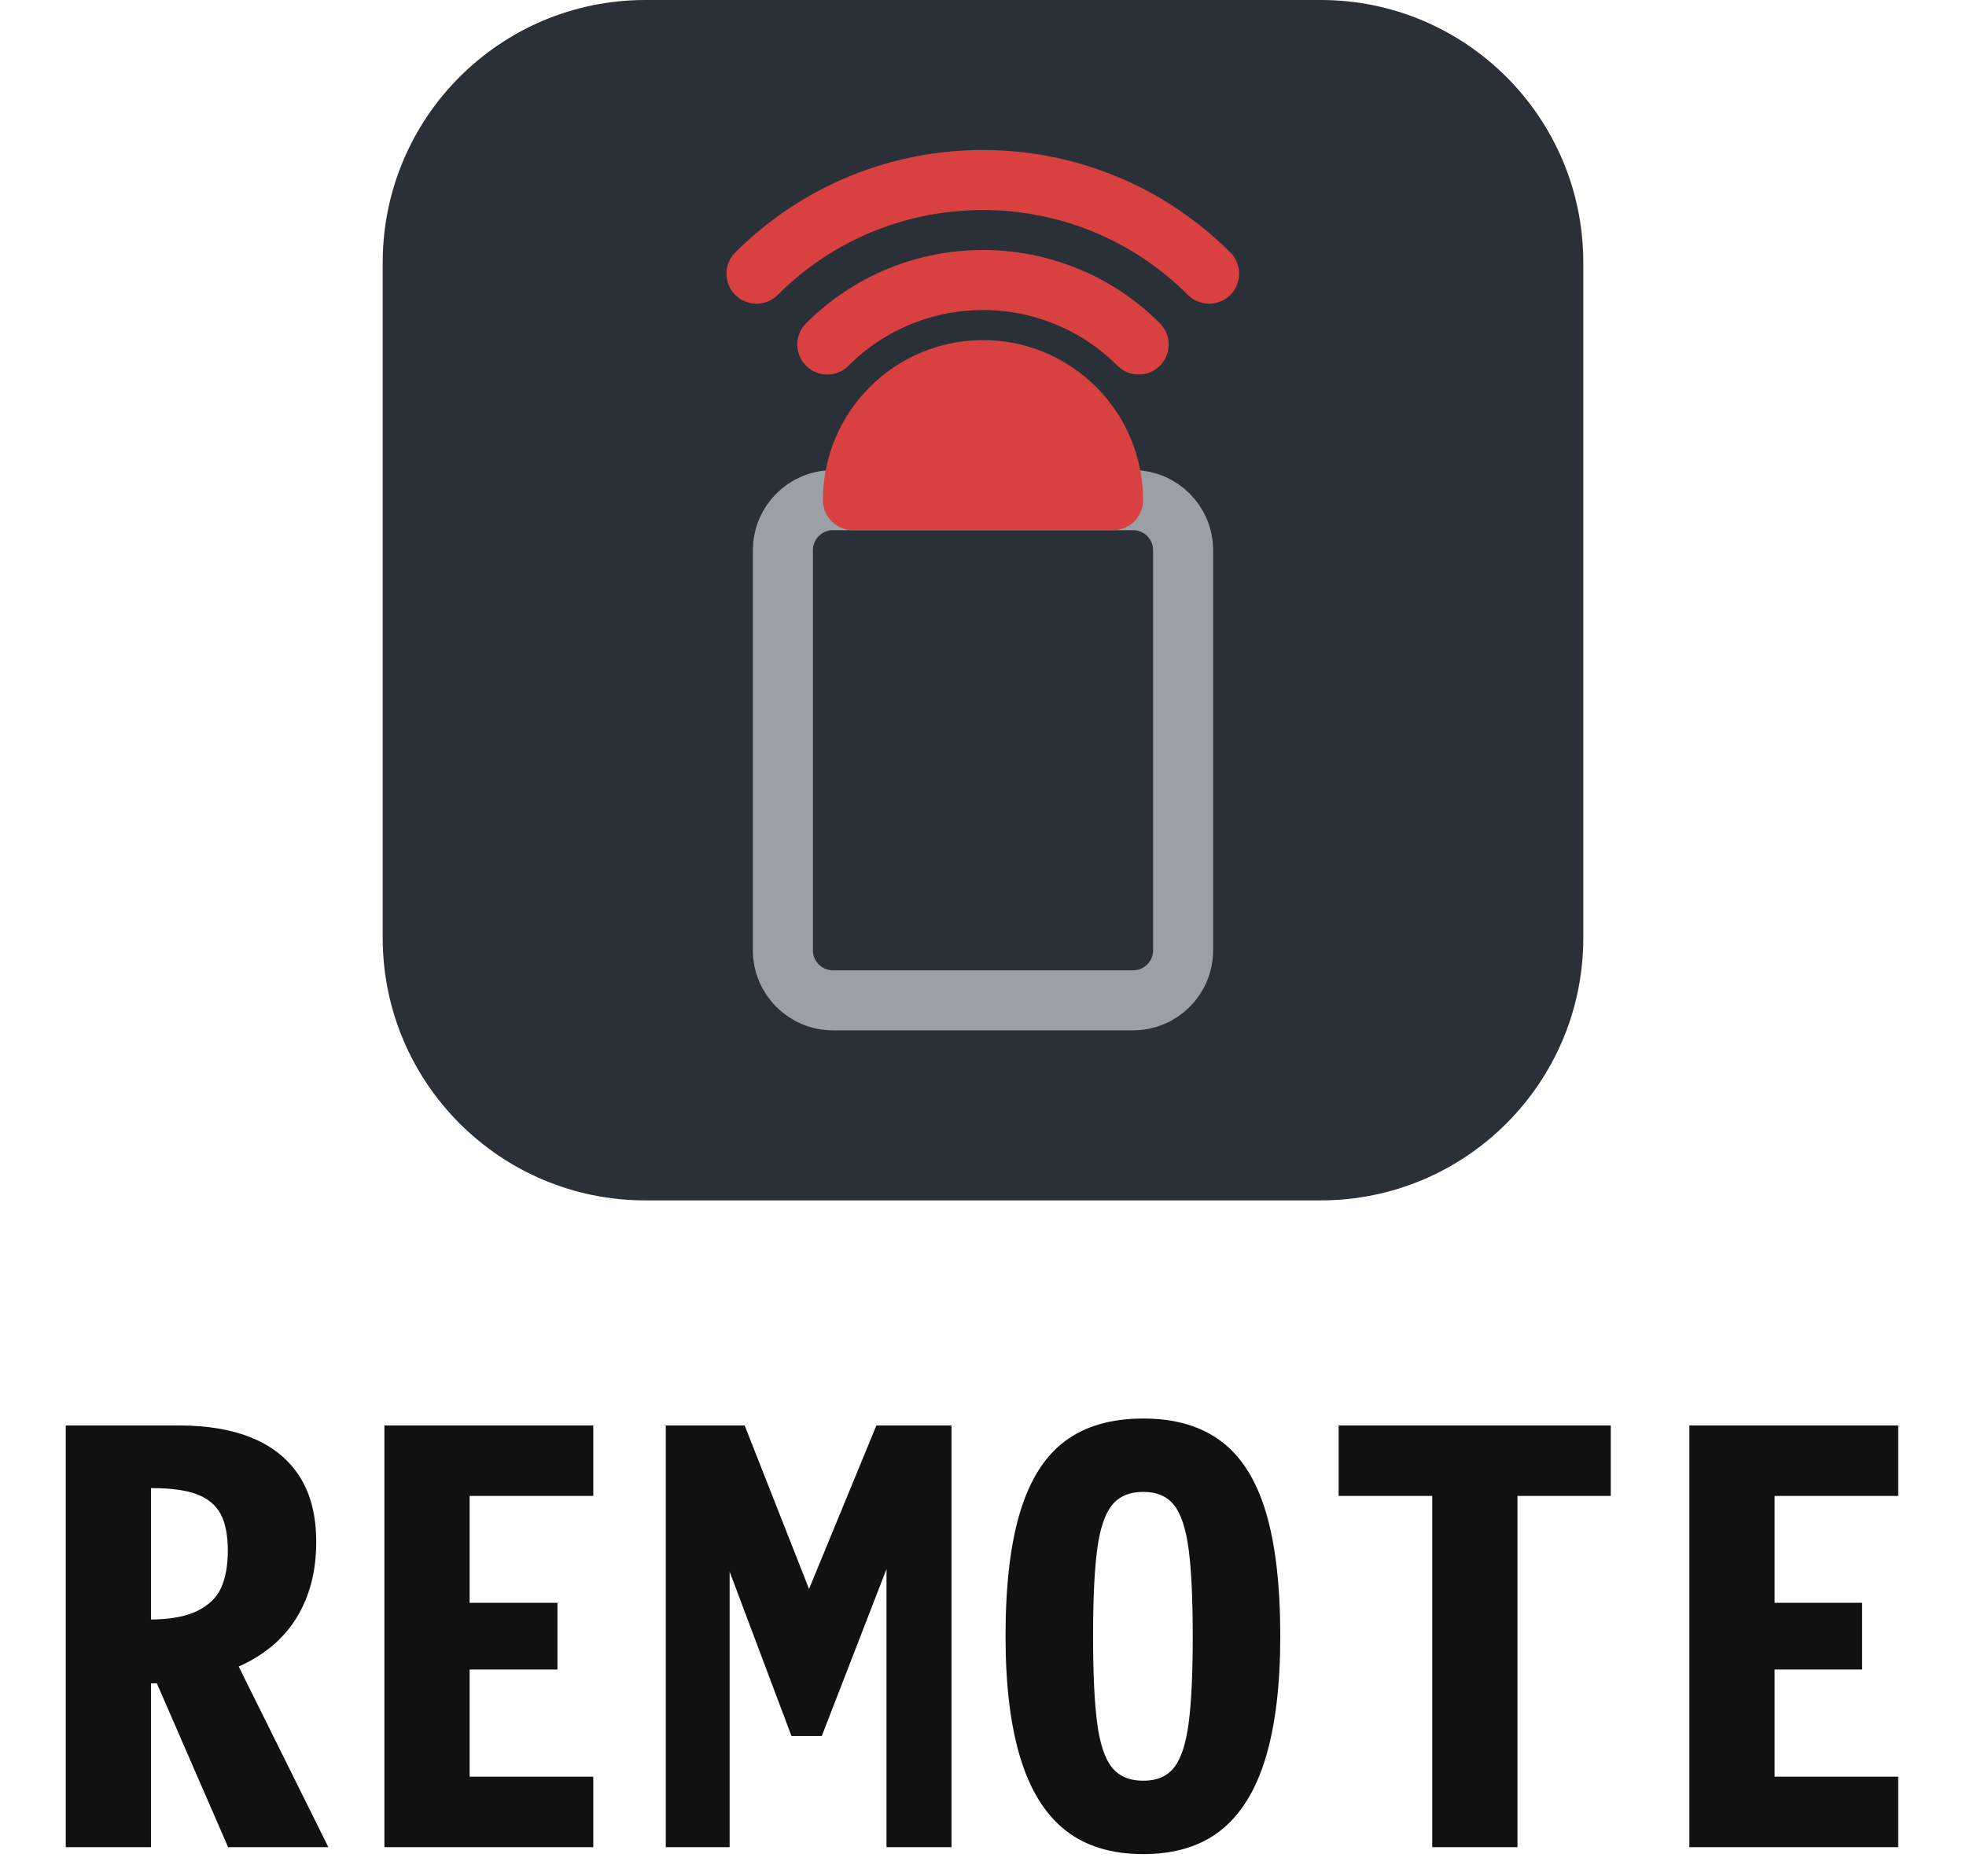
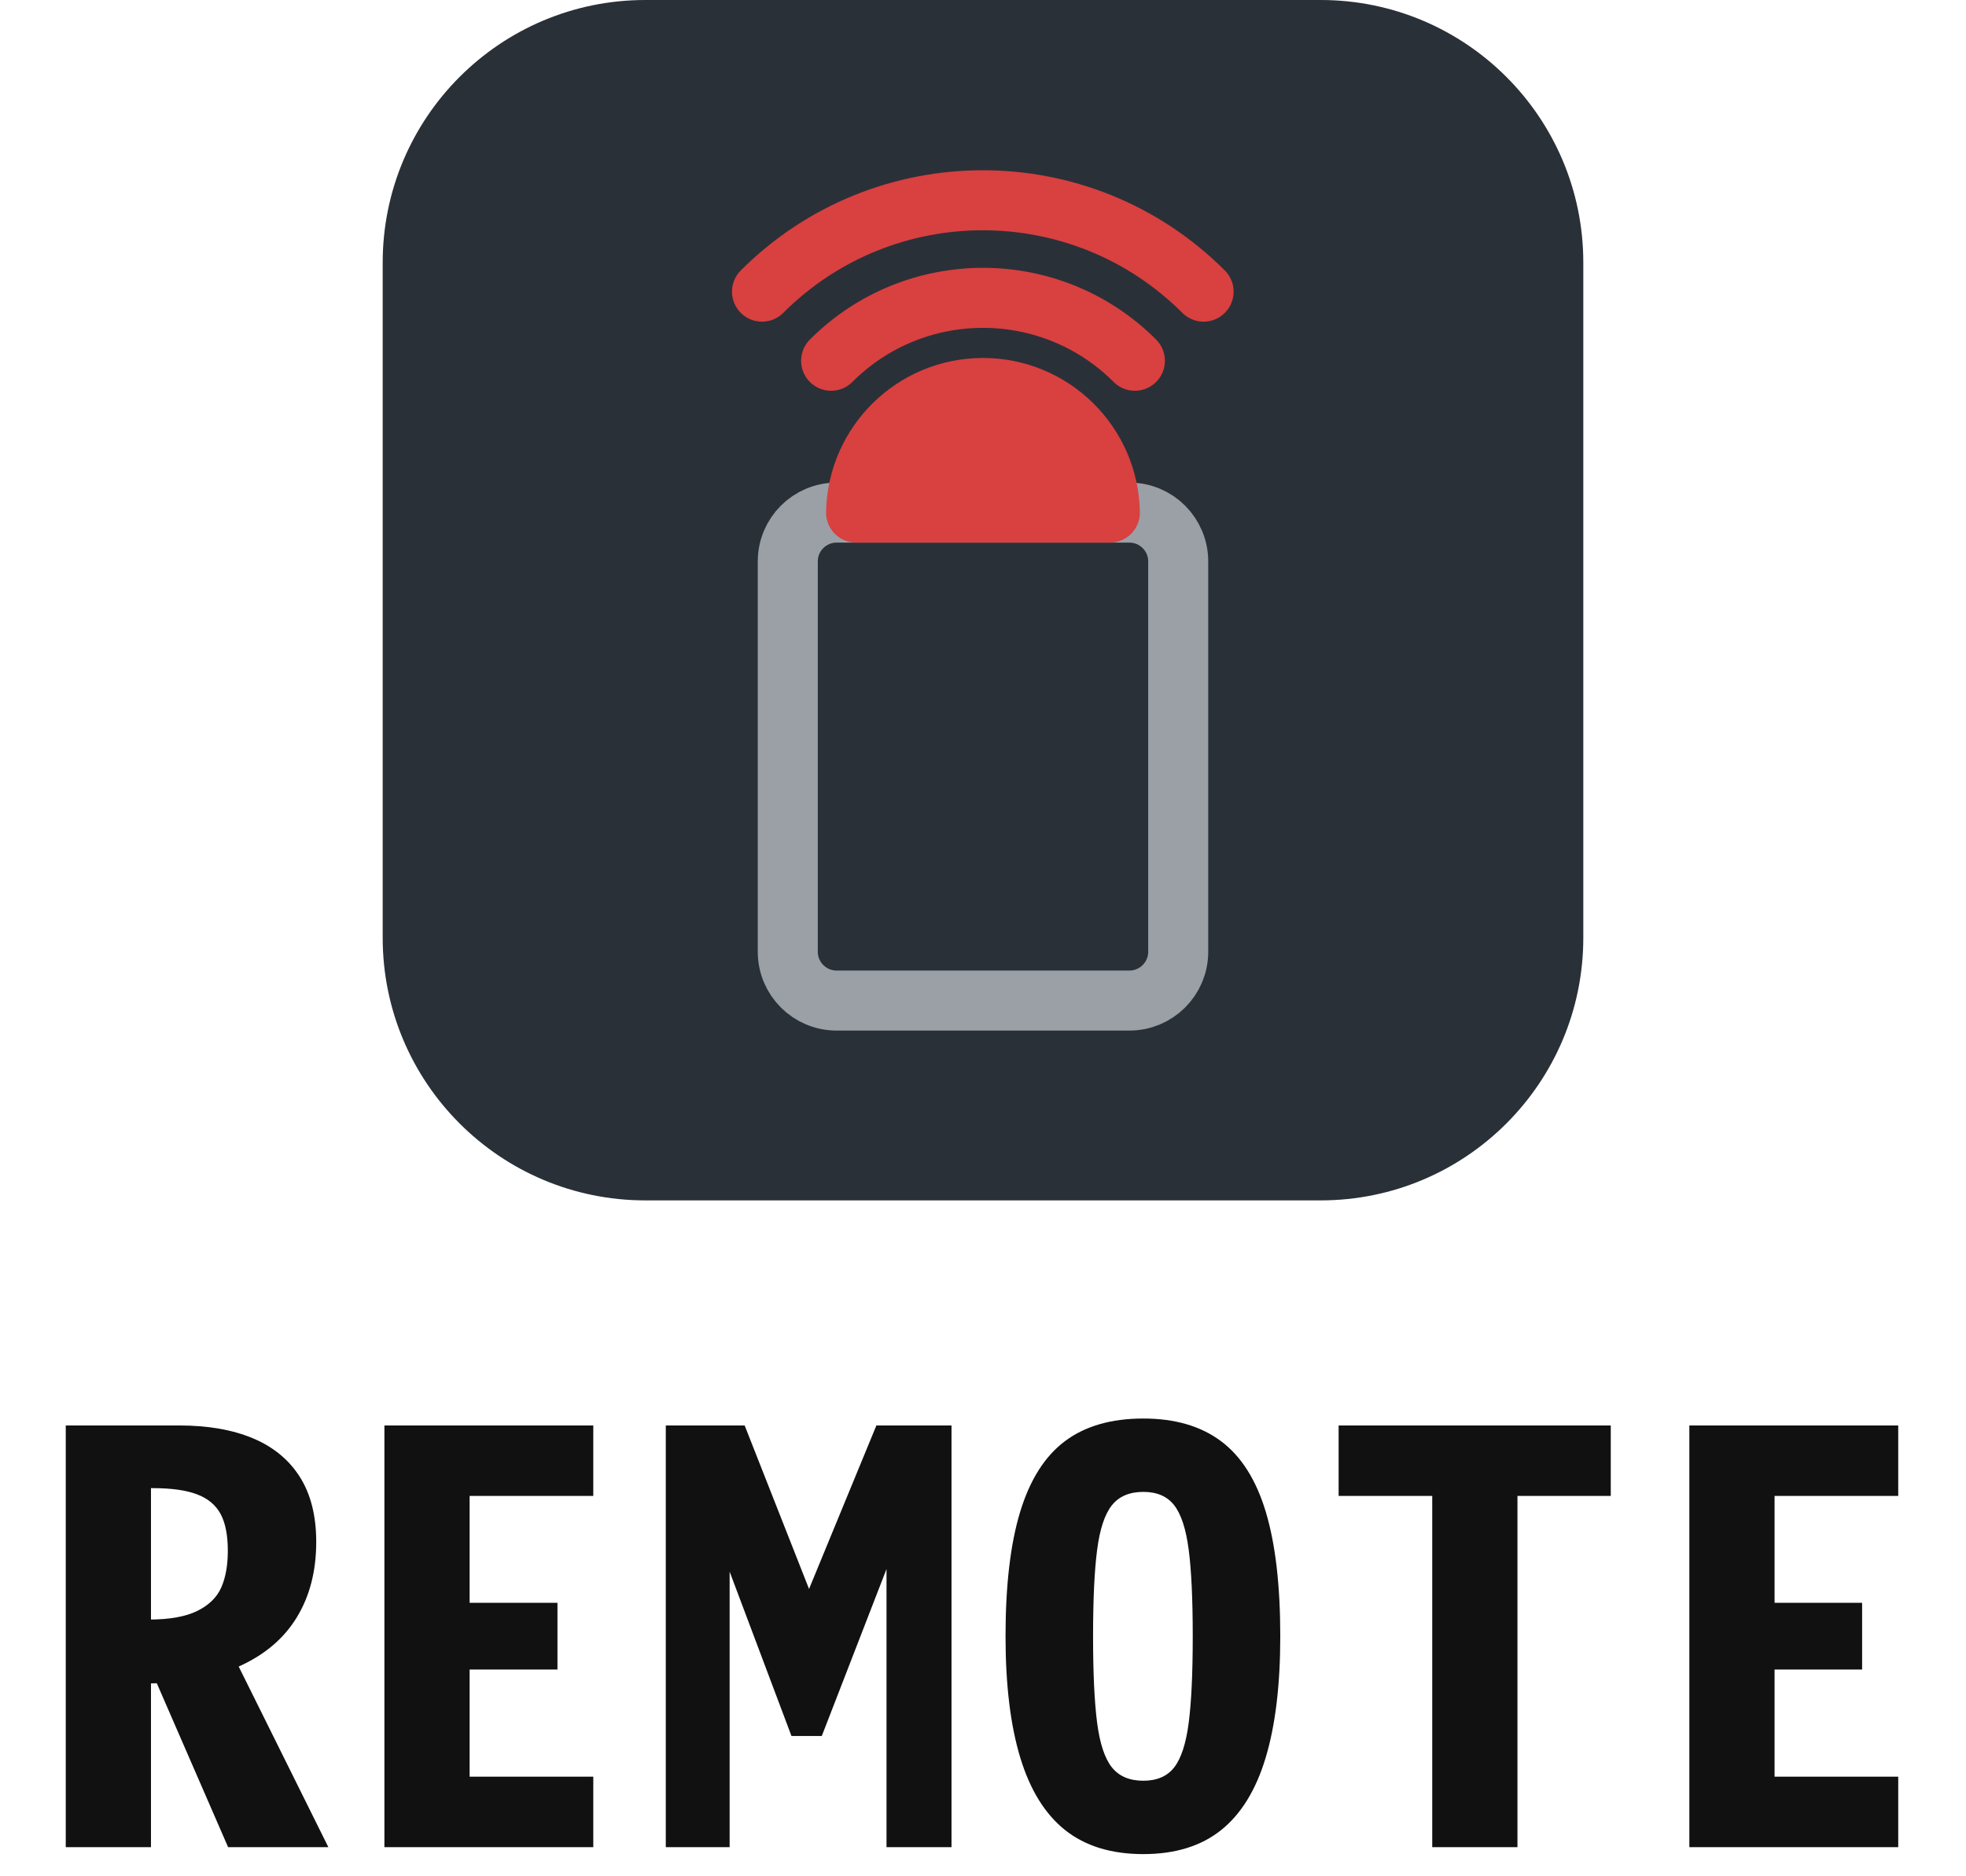
<svg xmlns="http://www.w3.org/2000/svg" width="262" height="250" viewBox="0 0 262 250">
  <rect x="51.0" width="160" height="160" rx="35" fill="#2a3038" />
  <g transform="translate(67.000 16.000) scale(5.33333)" fill="none" stroke="none" stroke-width="1.5" stroke-linecap="round" stroke-linejoin="round">
-     <path d="M8.11 5.61a5.5 5.5 0 0 1 7.78 0M6.34 3.84a8 8 0 0 1 11.31 0" fill="none" stroke="#d94040" />
-     <rect x="7" y="9.5" width="10" height="12.5" rx="1.25" fill="none" stroke="#9aa0a6" />
-     <path d="M8.75 9.5a3.25 3.25 0 0 1 6.5 0z" fill="#d94040" stroke="#d94040" />
+     <path d="M 8.205 6.016 a 5.366 5.366 0 0 1 7.59 0 M 6.478 4.289 a 7.805 7.805 0 0 1 11.034 0" fill="none" stroke="#d94040" />
+     <rect x="7.122" y="9.811" width="9.756" height="12.195" rx="1.22" fill="none" stroke="#9aa0a6" />
+     <path d="M 8.829 9.811 a 3.171 3.171 0 0 1 6.341 0 z" fill="#d94040" stroke="#d94040" />
  </g>
  <path fill="#111111" d="M43.759 246.21H30.399L19.465 221.07L30.746 219.992ZM8.763 246.21V190.0H20.12V246.21ZM30.361 206.709Q30.361 203.591 29.398 201.8Q28.436 200.01 26.261 199.182Q24.085 198.355 20.39 198.355H14.846V190.0H23.855Q29.63 190.0 33.71 191.713Q37.791 193.427 39.967 196.872Q42.142 200.318 42.142 205.516Q42.142 211.329 39.562 215.564Q36.983 219.799 31.901 222.09Q26.819 224.381 19.62 224.381H15.462V215.872H19.812Q23.97 215.872 26.299 214.717Q28.628 213.562 29.495 211.579Q30.361 209.596 30.361 206.709Z M51.228 246.21V190.0H62.585V246.21ZM79.064 246.21H56.849V236.816H79.064ZM74.29 222.532H57.811V213.639H74.29ZM56.849 199.394V190.0H79.064V199.394Z M99.237 190.0 108.439 213.37H107.168L116.793 190.0H126.803V246.21H118.141V207.749H118.68L109.517 231.388H105.474L96.581 207.749H97.235V246.21H88.727V190.0Z M152.367 247.134Q145.976 247.134 141.953 243.939Q137.93 240.743 135.966 234.275Q134.003 227.807 134.003 218.105Q134.003 207.941 135.947 201.531Q137.891 195.12 141.915 192.098Q145.938 189.076 152.367 189.076Q158.681 189.076 162.724 192.098Q166.766 195.12 168.691 201.531Q170.616 207.941 170.616 218.105Q170.616 227.807 168.672 234.275Q166.728 240.743 162.724 243.939Q158.72 247.134 152.367 247.134ZM152.367 198.855Q149.595 198.855 148.171 200.645Q146.746 202.436 146.207 206.594Q145.668 210.752 145.668 218.105Q145.668 225.459 146.207 229.617Q146.746 233.775 148.171 235.565Q149.595 237.355 152.367 237.355Q155.101 237.355 156.487 235.565Q157.873 233.775 158.412 229.636Q158.951 225.497 158.951 218.105Q158.951 210.675 158.412 206.555Q157.873 202.436 156.487 200.645Q155.101 198.855 152.367 198.855Z M190.867 246.21V190.0H202.225V246.21ZM178.393 190.0H214.66V199.394H178.393Z M225.132 246.21V190.0H236.49V246.21ZM252.968 246.21H230.753V236.816H252.968ZM248.155 222.532H231.716V213.639H248.155ZM230.753 199.394V190.0H252.968V199.394Z" />
</svg>
